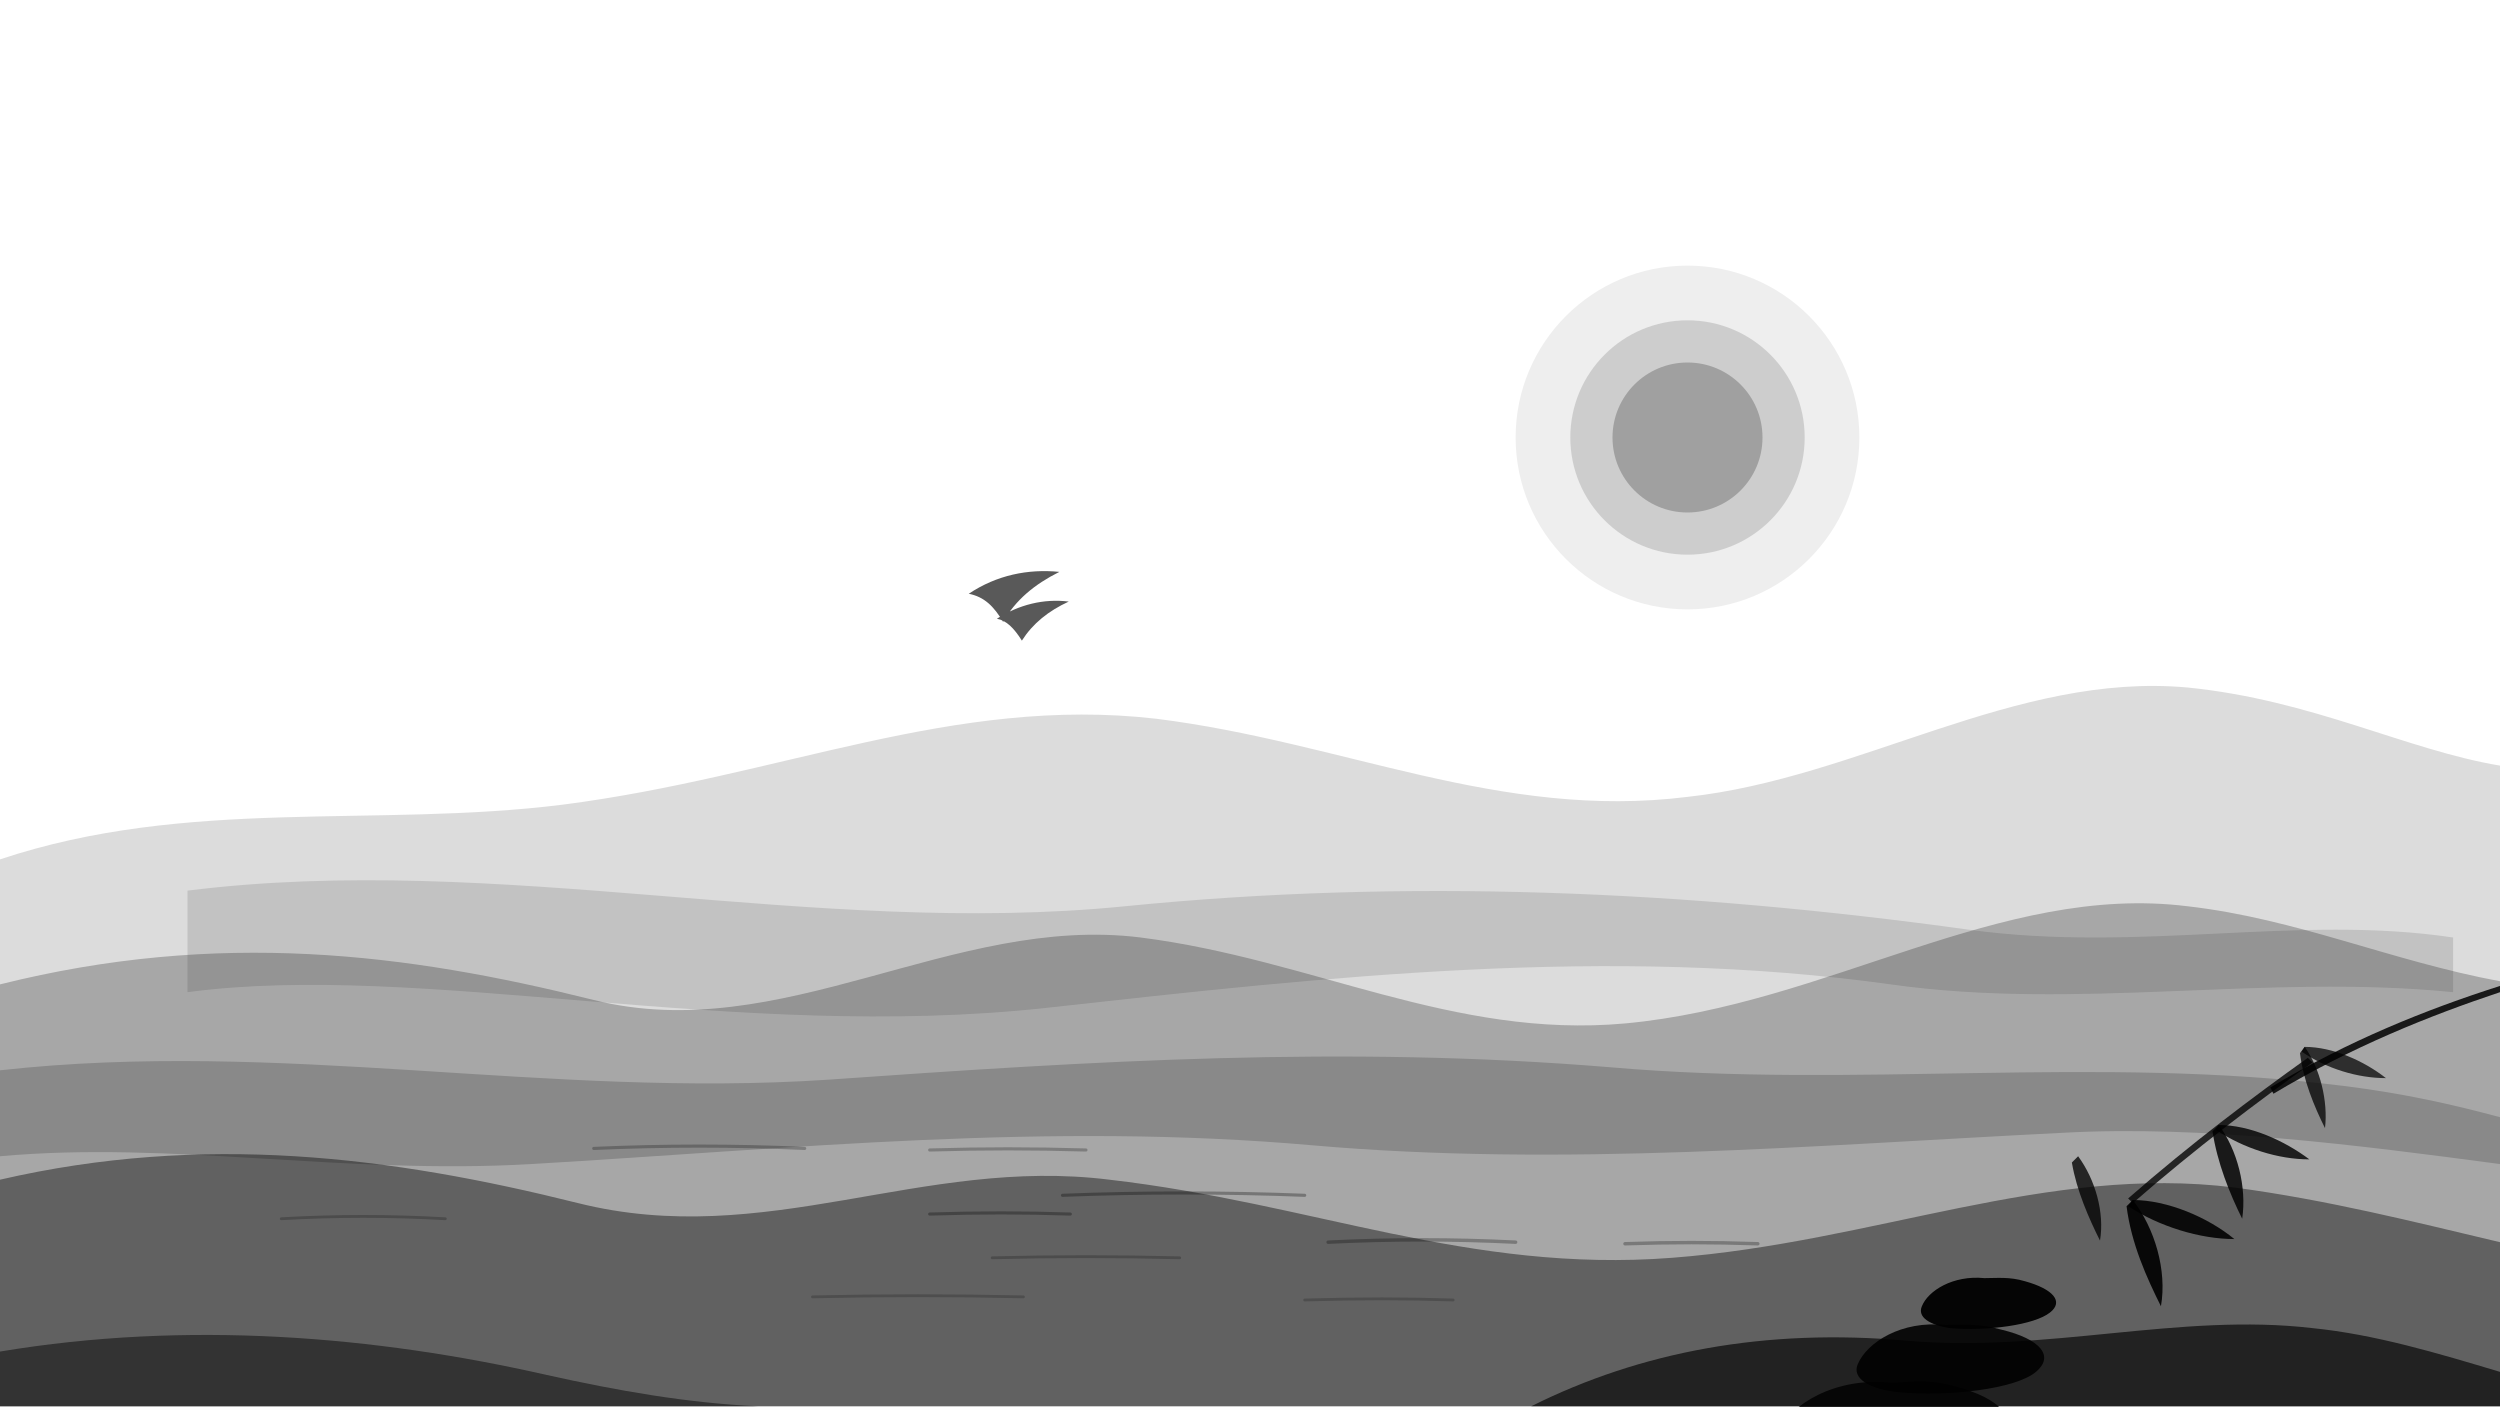
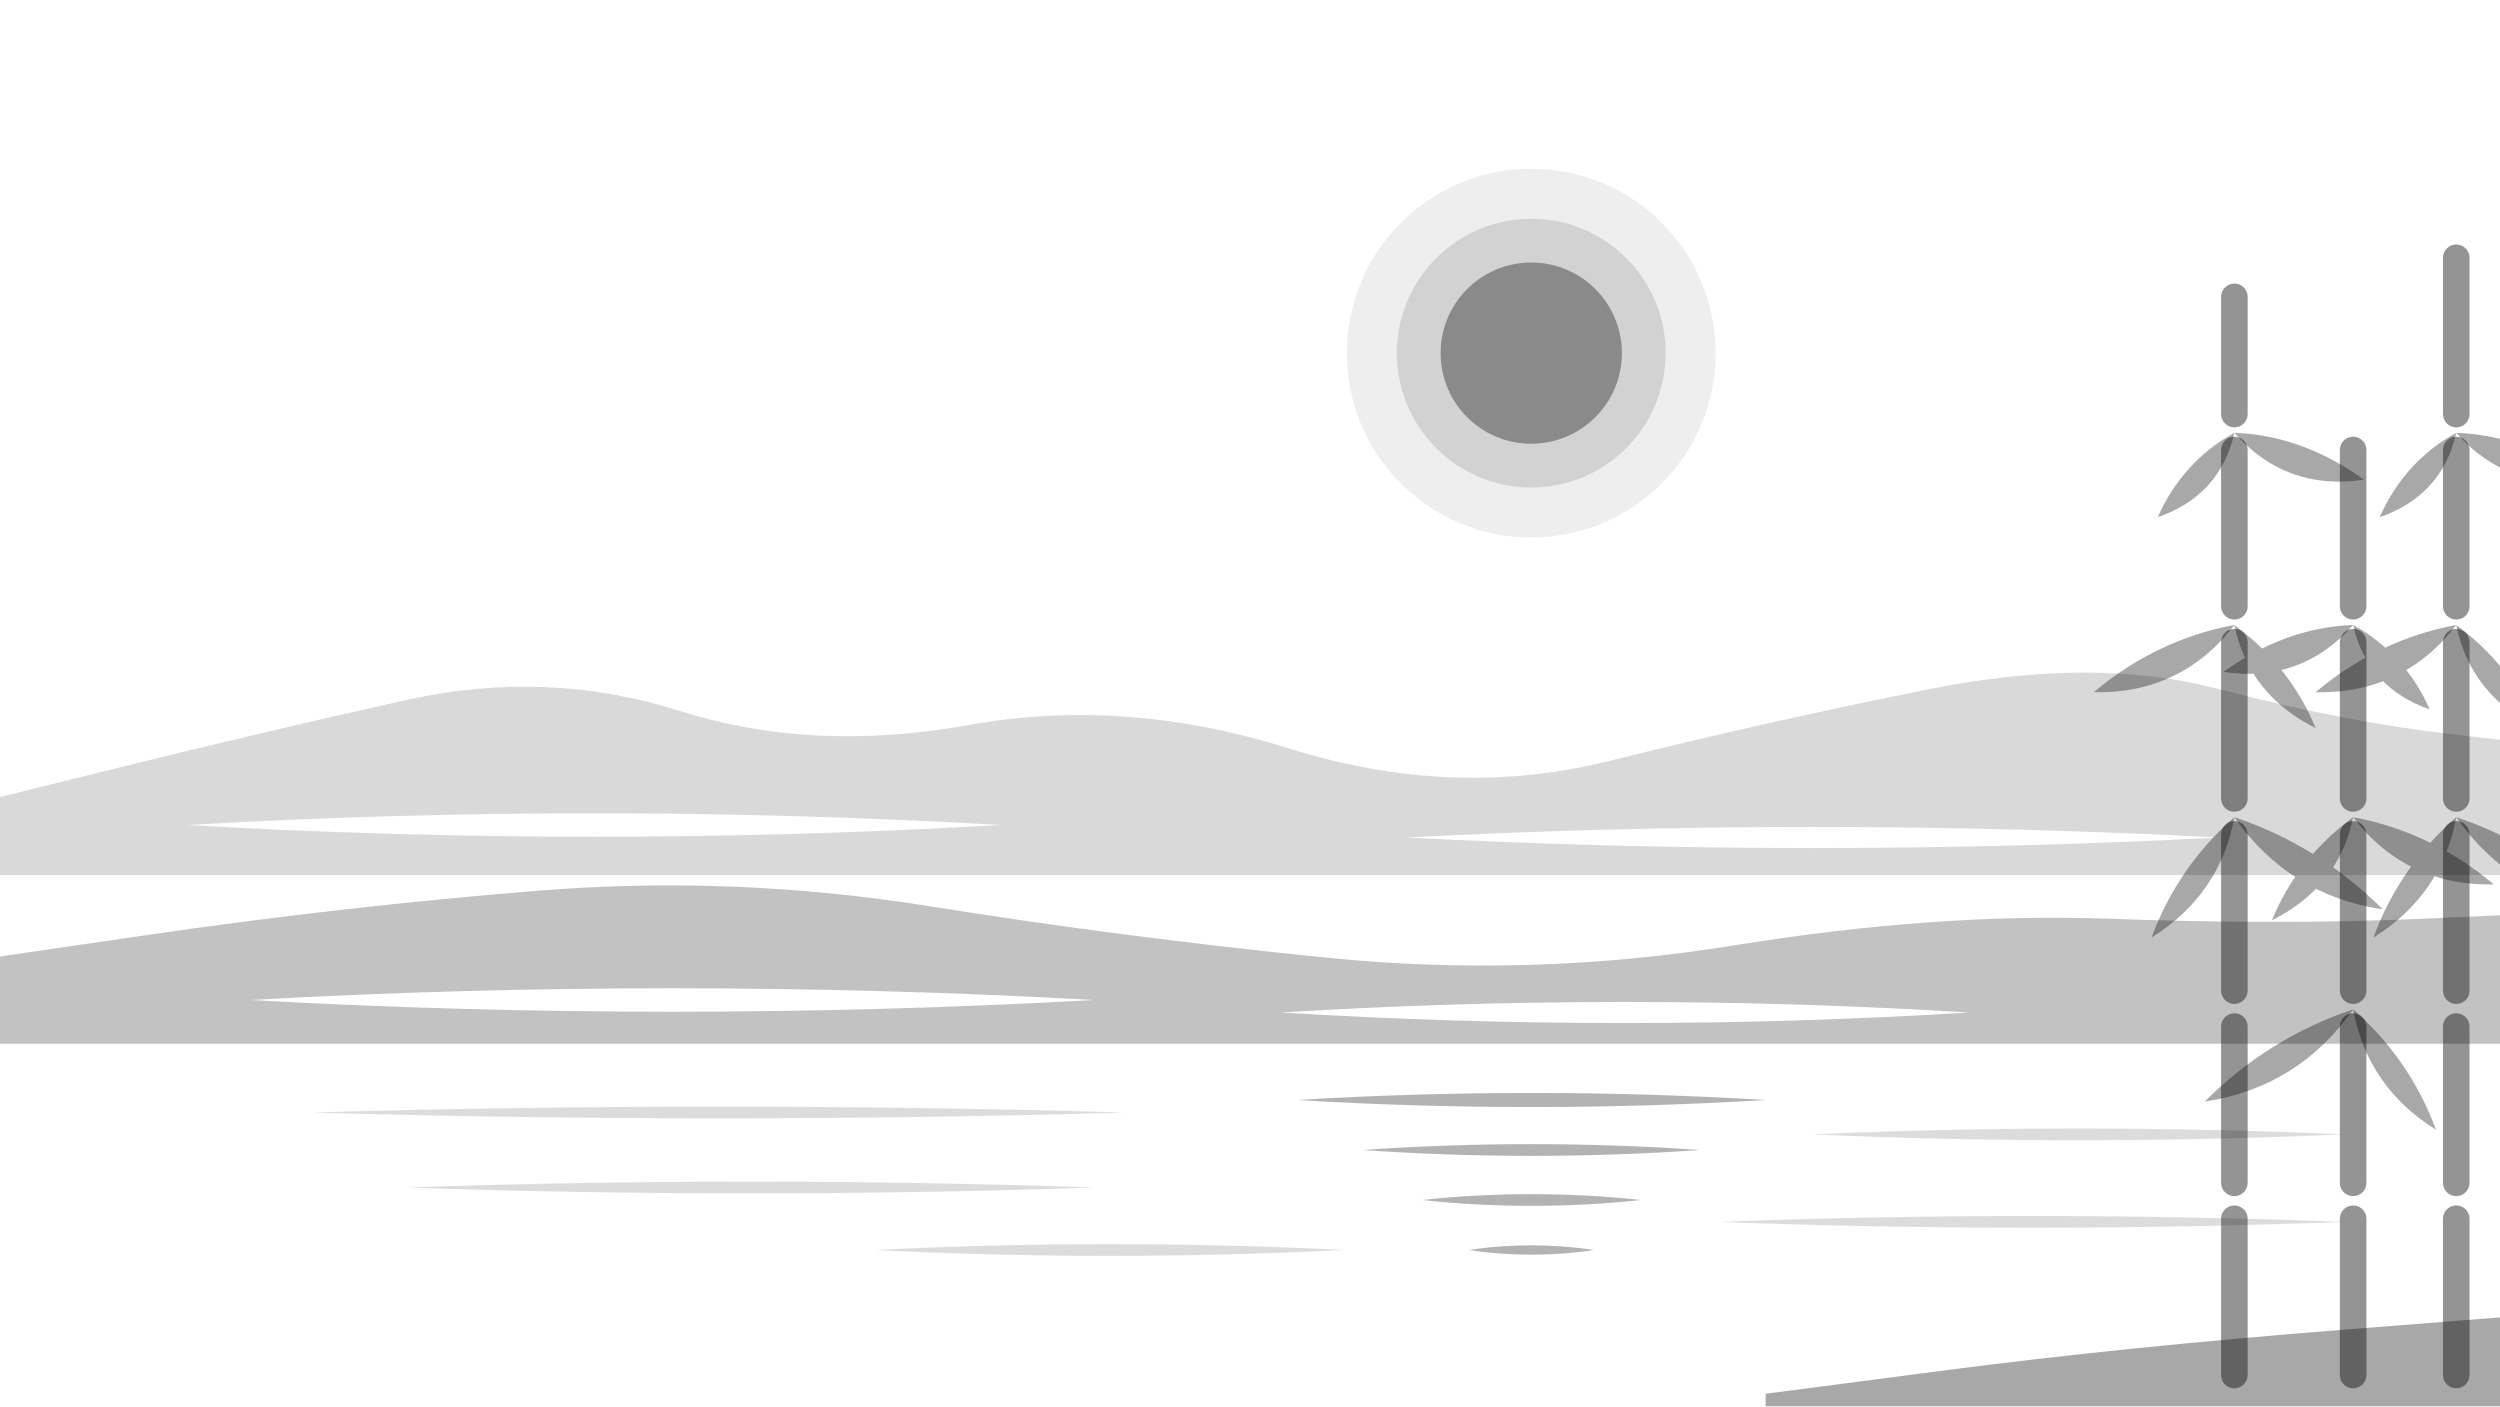
<svg xmlns="http://www.w3.org/2000/svg" viewBox="0 0 1600 900" fill="#000">
-   <circle opacity=".07" cx="1080" cy="280" r="110" />
-   <circle opacity=".14" cx="1080" cy="280" r="75" />
-   <circle opacity=".22" cx="1080" cy="280" r="48" />
-   <path opacity=".14" d="M0 550c120-40 240-20 360-35 140-18 250-70 380-55 120 15 220 65 340 50 110-12 210-80 320-70 80 8 140 40 200 50v410H0Z" />
-   <path opacity=".12" d="M120 570c200-25 400 30 600 10 180-18 360-10 540 15 110 15 210-10 310 5v35c-120-12-240 12-360-5-180-25-360-5-540 15-200 22-400-30-550-10Z" />
-   <path opacity=".24" d="M0 630c140-35 260-20 380 10 120 30 230-55 350-40 110 14 200 65 310 55 130-12 240-90 360-75 70 8 130 35 200 48v272H0Z" />
-   <path opacity=".18" d="M0 685c180-20 350 18 530 6 170-12 330-22 500-8 160 14 310-8 470 12 40 5 70 12 100 20v30c-90-12-190-25-280-20-160 8-320 22-480 8-170-15-330 2-500 12-120 7-230-15-340-5Z" />
-   <path opacity=".65" d="M620 380c18-12 38-16 58-14-16 8-28 18-36 32-6-10-12-16-22-18Zm18 16c14-9 30-13 46-11-13 6-23 14-30 25-5-8-10-13-16-14Z" />
-   <path opacity=".42" d="M0 755c130-30 250-15 370 15 120 30 220-30 340-15 130 15 230 60 360 50 130-10 240-60 360-45 60 8 115 22 170 35v105H0Z" />
-   <g fill="none" stroke="#000" stroke-linecap="round">
-     <path opacity=".25" stroke-width="2" d="M380 735c45-2 90-2 135 0m80 1c35-1 65-1 100 0" />
-     <path opacity=".30" stroke-width="2" d="M680 765c50-2 105-2 155 0m-240 12c32-1 60-1 90 0" />
-     <path opacity=".28" stroke-width="2.2" d="M850 795c40-2 80-2 120 0m70 1c30-1 55-1 85 0" />
-     <path opacity=".22" stroke-width="1.8" d="M180 780c35-2 70-2 105 0m350 25c40-1 80-1 120 0" />
-     <path opacity=".20" stroke-width="1.8" d="M520 830c45-1 90-1 135 0m180 2c35-1 65-1 95 0" />
-   </g>
-   <path opacity=".65" d="M980 900c70-35 150-50 240-42 90 8 175-18 260-8 40 4 80 16 120 28v22H980Z" />
-   <path opacity=".48" d="M0 865c120-20 240-10 350 15 45 10 90 18 135 20H0Z" />
-   <path opacity=".82" d="M1210 885c-35-4-65 14-72 32-4 10 6 18 28 20 40 4 95-2 112-16 14-12 4-26-28-34-18-5-30-2-40-2Z" />
-   <path opacity=".88" d="M1245 848c-28-3-50 11-56 25-4 9 7 16 26 18 32 3 75-2 88-13 12-10 3-21-22-27-14-4-25-3-36-3Z" />
-   <path opacity=".95" d="M1270 818c-20-2-36 8-40 18-3 7 5 12 18 14 24 2 54-2 64-10 9-7 2-15-16-20-10-3-18-2-26-2Z" />
-   <path opacity=".85" d="M1600 635c-45 15-95 35-145 65l-2-4c50-30 100-50 147-65Z" />
-   <path opacity=".78" d="M1480 680c-35 25-75 55-115 90l-3-3c40-35 80-65 115-90Z" />
-   <path opacity=".92" d="M1365 768c14 18 22 45 18 68-9-18-19-40-22-64Z" />
-   <path opacity=".88" d="M1365 768c22 0 48 11 65 25-22 0-48-8-68-21Z" />
-   <path opacity=".78" d="M1330 740c11 15 17 36 14 54-7-14-15-32-18-50Z" />
-   <path opacity=".85" d="M1420 720c12 16 18 40 15 60-8-16-16-36-19-56Z" />
-   <path opacity=".82" d="M1420 720c20 0 42 10 58 22-20 0-42-7-60-19Z" />
-   <path opacity=".75" d="M1475 670c10 14 15 35 13 52-7-14-14-31-16-48Z" />
-   <path opacity=".72" d="M1475 670c18 0 38 9 52 20-18 0-38-6-54-17Z" />
+   <path opacity=".07" d="M862 226A118 118 0 1 1 1098 226A118 118 0 1 1 862 226Z" />
+   <path opacity=".12" d="M894 226A86 86 0 1 1 1066 226A86 86 0 1 1 894 226Z" />
+   <path opacity=".34" d="M922 226A58 58 0 1 1 1038 226A58 58 0 1 1 922 226Z" />
+   <path opacity=".15" d="M0 520L-40 520Q-40 520 65 494Q170 468 260 448Q350 428 435 455Q520 482 620 464Q720 446 825 479Q930 512 1030 487Q1130 462 1235 441Q1340 420 1420 441Q1500 462 1570 470T1640 478L1600 478V560H0ZM120 528C292 538 468 538 640 528C468 518 292 518 120 528ZM900 536C1072 545 1248 545 1420 536C1248 527 1072 527 900 536Z" />
+   <path opacity=".24" d="M0 618L-40 618Q-40 618 90 599Q220 580 345 570Q470 560 595 580Q720 600 850 613Q980 626 1110 605Q1240 584 1350 588Q1460 592 1550 588T1640 584L1600 584V668H0ZM160 640C338 650 522 650 700 640C522 630 338 630 160 640ZM820 648C965 657 1115 657 1260 648C1115 639 965 639 820 648Z" />
+   <path opacity=".3" d="M830 704C929 698 1031 698 1130 704C1031 710 929 710 830 704ZM872 736C943 731 1017 731 1088 736C1017 741 943 741 872 736ZM910 768C956 763 1004 763 1050 768C1004 773 956 773 910 768ZM940 800C966 796 994 796 1020 800C994 804 966 804 940 800Z" />
+   <path opacity=".14" d="M200 712C372 707 548 707 720 712C548 717 372 717 200 712ZM260 760C405 755 555 755 700 760C555 765 405 765 260 760ZM1160 726C1272 721 1388 721 1500 726C1388 731 1272 731 1160 726ZM1100 782C1232 777 1368 777 1500 782C1368 787 1232 787 1100 782ZM560 800C659 795 761 795 860 800C761 805 659 805 560 800Z" />
+   <path opacity=".34" d="M1130 892L1130 892Q1130 892 1245 877Q1360 862 1500 851T1640 840L1640 840V900H1130Z" />
+   <path opacity=".42" fill="none" stroke="#000" stroke-width="17" stroke-linecap="round" stroke-dasharray="100 23" d="M1430 880V190M1506 880V270M1572 880V150" />
+   <path opacity=".34" d="M1430 523C1466 535 1498 555 1525 582C1485 576 1453 556 1430 523ZM1430 523C1424 556 1406 582 1377 600C1388 570 1406 544 1430 523ZM1430 400C1408 429 1377 444 1340 443C1366 421 1397 406 1430 400ZM1430 400C1453 417 1471 439 1482 466C1454 452 1436 430 1430 400ZM1430 277C1460 278 1488 289 1513 307C1480 312 1452 302 1430 277ZM1430 277C1424 304 1407 322 1381 331C1391 308 1408 289 1430 277ZM1506 646C1483 679 1451 699 1411 705C1438 678 1470 658 1506 646ZM1506 646C1530 667 1548 693 1559 723C1530 705 1512 679 1506 646ZM1506 523C1539 529 1570 544 1596 566C1559 567 1528 552 1506 523ZM1506 523C1500 553 1482 575 1454 589C1465 562 1483 540 1506 523ZM1506 400C1484 425 1456 435 1423 430C1448 412 1476 401 1506 400ZM1506 400C1528 412 1545 431 1555 454C1529 445 1512 427 1506 400ZM1572 523C1608 535 1640 555 1667 582C1627 576 1595 556 1572 523ZM1572 523C1566 556 1548 582 1519 600C1530 570 1548 544 1572 523ZM1572 400C1550 429 1519 444 1482 443C1508 421 1539 406 1572 400ZM1572 400C1595 417 1613 439 1624 466C1596 452 1578 430 1572 400ZM1572 277C1602 278 1630 289 1655 307C1622 312 1594 302 1572 277ZM1572 277C1566 304 1549 322 1523 331C1533 308 1550 289 1572 277Z" />
</svg>
